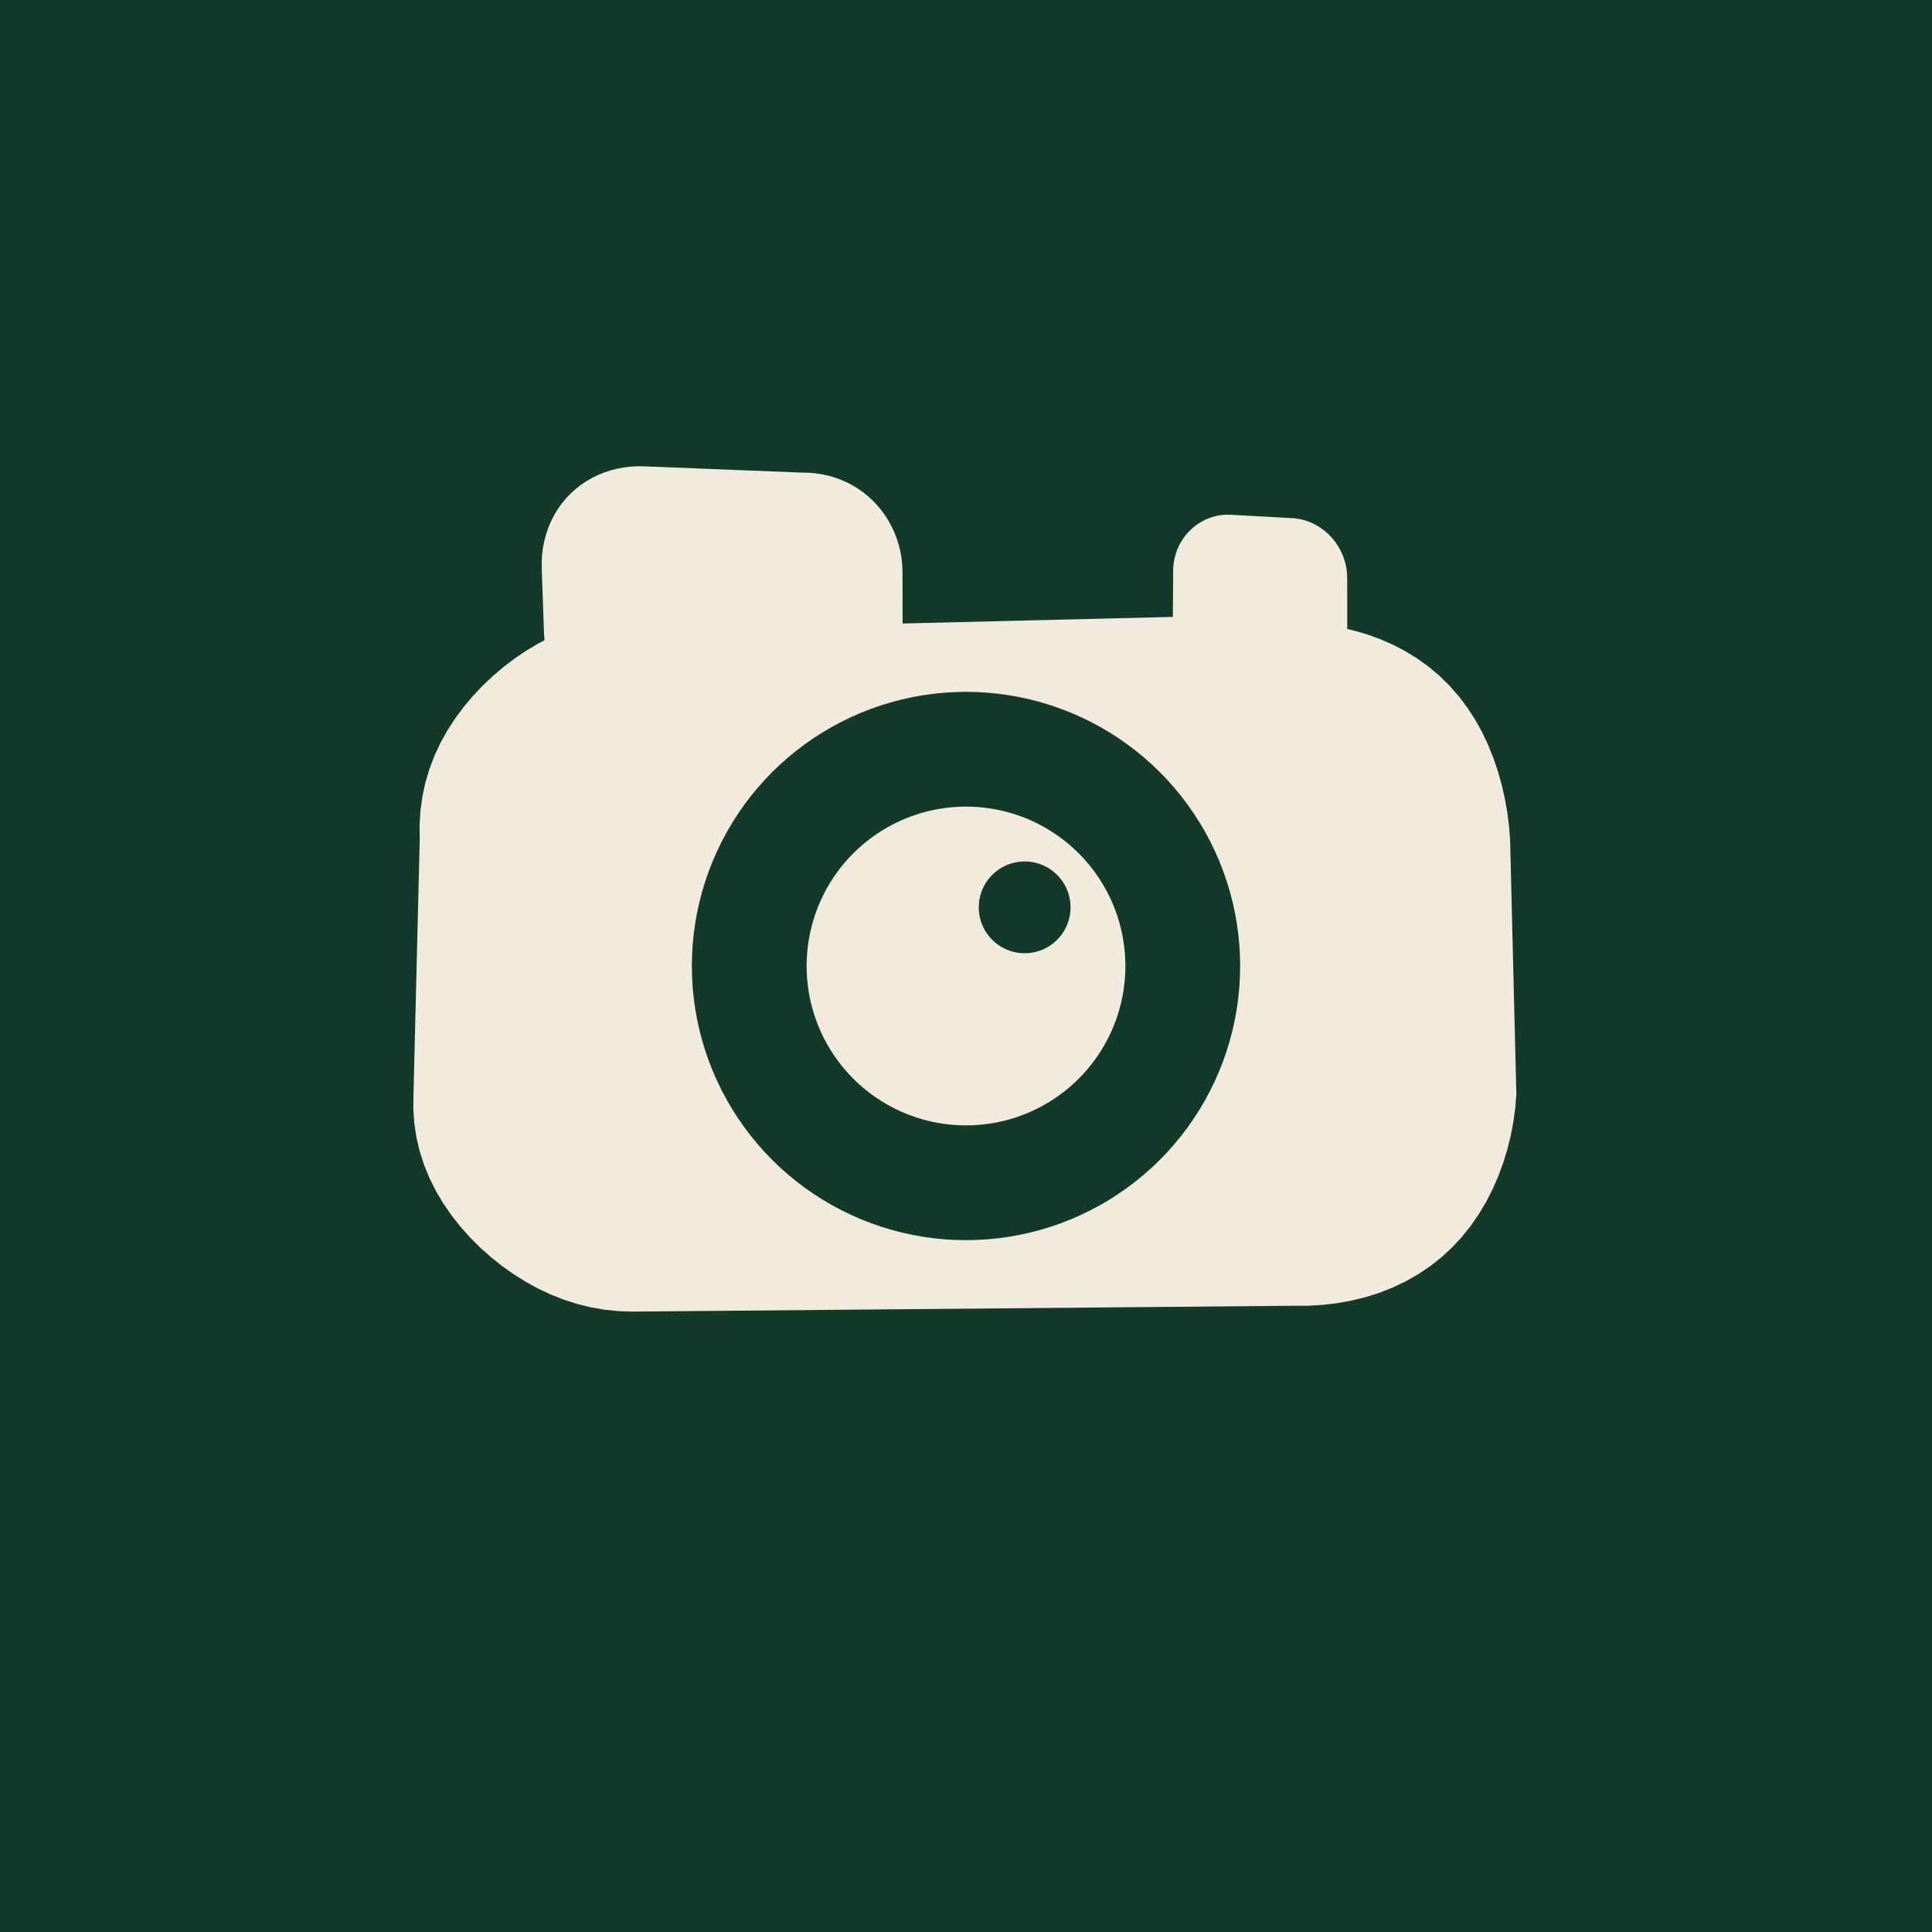
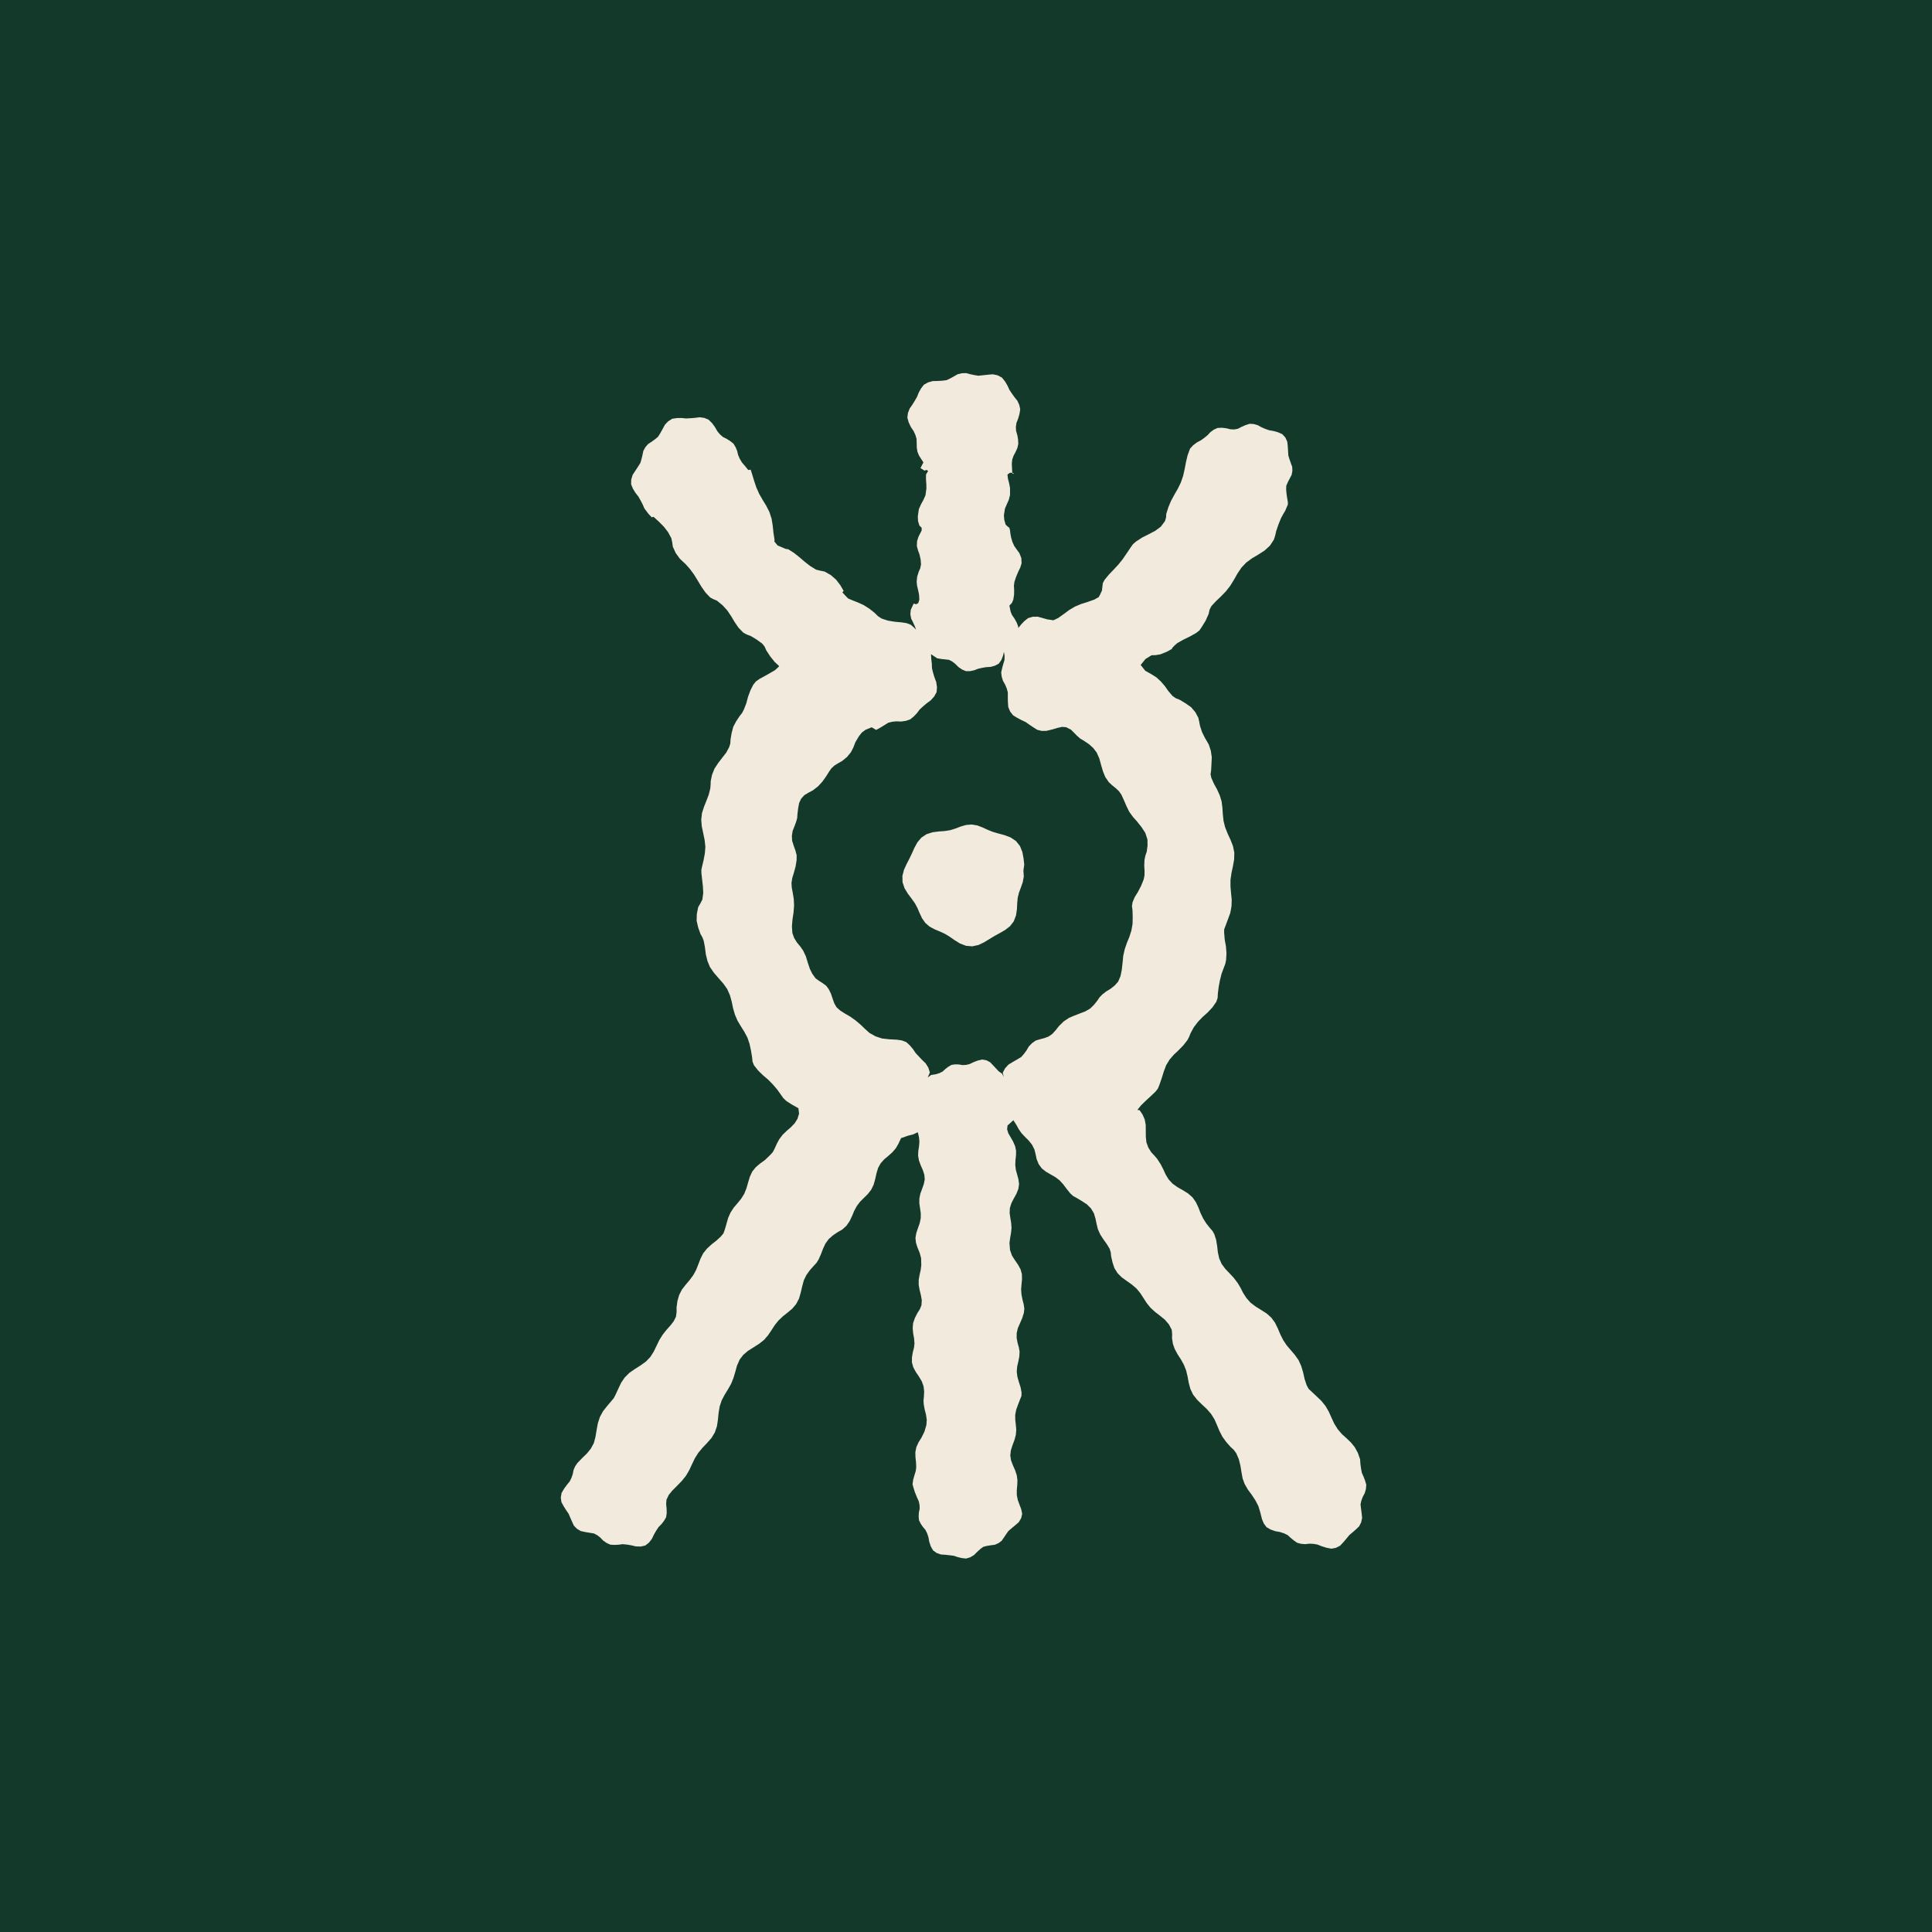
<svg xmlns="http://www.w3.org/2000/svg" viewBox="0 0 1080 1080" width="1080" height="1080" role="img" aria-label="Ruben Svanerud">
  <rect width="1080" height="1080" fill="#12392a" />
-   <path fill="#f2ebdd" d="M353.22 260.80 L357.09 260.63 L360.97 260.72 L448.06 264.18 L451.74 264.24 L455.40 264.53 L459.03 265.05 L462.62 265.80 L466.14 266.78 L469.58 267.99 L472.94 269.43 L476.19 271.09 L479.32 272.96 L482.32 275.05 L485.18 277.34 L487.88 279.82 L490.41 282.49 L492.76 285.32 L494.92 288.31 L496.88 291.44 L498.63 294.71 L500.16 298.09 L501.47 301.56 L502.55 305.13 L503.40 308.76 L504.01 312.44 L504.37 316.15 L504.50 319.89 L504.55 348.54 L655.65 344.85 L655.80 319.25 L655.87 317.13 L656.07 315.02 L656.41 312.93 L656.89 310.87 L657.49 308.86 L658.23 306.89 L659.10 304.97 L660.09 303.12 L661.20 301.35 L662.42 299.65 L663.75 298.03 L665.19 296.51 L666.73 295.10 L668.35 293.78 L670.06 292.59 L671.84 291.51 L673.69 290.56 L675.59 289.74 L677.55 289.05 L679.55 288.51 L681.57 288.10 L683.62 287.83 L685.69 287.72 L687.75 287.74 L722.40 289.65 L724.42 289.83 L726.44 290.14 L728.43 290.59 L730.40 291.18 L732.33 291.89 L734.22 292.74 L736.05 293.70 L737.82 294.79 L739.53 295.99 L741.16 297.31 L742.71 298.72 L744.18 300.23 L745.55 301.83 L746.82 303.52 L747.98 305.28 L749.04 307.12 L749.98 309.01 L750.81 310.96 L751.51 312.96 L752.09 314.99 L752.54 317.06 L752.86 319.14 L753.04 321.25 L753.10 323.35 L753.13 351.64 L756.01 352.27 L763.69 354.46 L771.21 357.15 L778.53 360.34 L785.59 364.01 L792.35 368.17 L798.75 372.81 L804.78 377.89 L810.38 383.40 L815.55 389.30 L820.27 395.57 L824.54 402.14 L828.36 409.00 L831.74 416.09 L834.69 423.37 L837.23 430.81 L839.38 438.37 L841.14 446.03 L842.53 453.74 L843.53 461.50 L844.15 469.27 L847.65 611.55 L847.04 619.41 L845.97 627.24 L844.48 635.01 L842.56 642.70 L840.22 650.28 L837.46 657.72 L834.27 664.99 L830.65 672.04 L826.59 678.85 L822.07 685.36 L817.11 691.55 L811.70 697.36 L805.85 702.77 L799.58 707.73 L792.92 712.22 L785.91 716.22 L778.59 719.71 L771.01 722.69 L763.21 725.14 L755.26 727.09 L747.21 728.52 L739.10 729.47 L730.98 729.94 L722.90 729.93 L353.96 733.19 L345.98 732.96 L338.07 732.16 L330.28 730.81 L322.63 728.92 L315.13 726.51 L307.81 723.62 L300.68 720.26 L293.76 716.46 L287.05 712.24 L280.56 707.64 L274.33 702.66 L268.36 697.33 L262.69 691.66 L257.35 685.66 L252.38 679.35 L247.82 672.74 L243.72 665.84 L240.13 658.68 L237.09 651.27 L234.63 643.66 L232.79 635.87 L231.59 627.94 L231.04 619.91 L231.14 611.83 L234.64 468.99 L234.55 461.00 L235.04 453.05 L236.13 445.17 L237.81 437.42 L240.07 429.82 L242.90 422.42 L246.25 415.24 L250.11 408.30 L254.42 401.64 L259.15 395.27 L264.24 389.19 L269.67 383.43 L275.40 378.00 L281.39 372.90 L287.62 368.15 L294.08 363.78 L300.75 359.79 L304.38 357.91 L304.11 354.15 L302.81 317.18 L302.83 313.32 L303.09 309.48 L303.61 305.67 L304.38 301.91 L305.40 298.22 L306.66 294.62 L308.16 291.13 L309.90 287.76 L311.86 284.53 L314.05 281.45 L316.45 278.54 L319.06 275.82 L321.86 273.29 L324.83 270.97 L327.97 268.87 L331.26 266.99 L334.68 265.35 L338.22 263.94 L341.86 262.78 L345.59 261.87 L349.38 261.21 Z M692.78 552.02 L693.13 546.02 L693.25 540.00 L693.13 533.98 L692.78 527.98 L692.19 521.99 L691.37 516.03 L690.31 510.10 L689.02 504.22 L687.50 498.40 L685.75 492.64 L683.78 486.96 L681.59 481.35 L679.17 475.84 L676.55 470.43 L673.71 465.12 L670.67 459.93 L667.42 454.86 L663.98 449.92 L660.35 445.12 L656.53 440.47 L652.54 435.97 L648.37 431.63 L644.03 427.46 L639.53 423.47 L634.88 419.65 L630.08 416.02 L625.14 412.58 L620.07 409.33 L614.88 406.29 L609.57 403.45 L604.16 400.83 L598.65 398.41 L593.04 396.22 L587.36 394.25 L581.60 392.50 L575.78 390.98 L569.90 389.69 L563.97 388.63 L558.01 387.81 L552.02 387.22 L546.02 386.87 L540.00 386.75 L533.98 386.87 L527.98 387.22 L521.99 387.81 L516.03 388.63 L510.10 389.69 L504.22 390.98 L498.40 392.50 L492.64 394.25 L486.96 396.22 L481.35 398.41 L475.84 400.83 L470.43 403.45 L465.12 406.29 L459.93 409.33 L454.86 412.58 L449.92 416.02 L445.12 419.65 L440.47 423.47 L435.97 427.46 L431.63 431.63 L427.46 435.97 L423.47 440.47 L419.65 445.12 L416.02 449.92 L412.58 454.86 L409.33 459.93 L406.29 465.12 L403.45 470.43 L400.83 475.84 L398.41 481.35 L396.22 486.96 L394.25 492.64 L392.50 498.40 L390.98 504.22 L389.69 510.10 L388.63 516.03 L387.81 521.99 L387.22 527.98 L386.87 533.98 L386.75 540.00 L386.87 546.02 L387.22 552.02 L387.81 558.01 L388.63 563.97 L389.69 569.90 L390.98 575.78 L392.50 581.60 L394.25 587.36 L396.22 593.04 L398.41 598.65 L400.83 604.16 L403.45 609.57 L406.29 614.88 L409.33 620.07 L412.58 625.14 L416.02 630.08 L419.65 634.88 L423.47 639.53 L427.46 644.03 L431.63 648.37 L435.97 652.54 L440.47 656.53 L445.12 660.35 L449.92 663.98 L454.86 667.42 L459.93 670.67 L465.12 673.71 L470.43 676.55 L475.84 679.17 L481.35 681.59 L486.96 683.78 L492.64 685.75 L498.40 687.50 L504.22 689.02 L510.10 690.31 L516.03 691.37 L521.99 692.19 L527.98 692.78 L533.98 693.13 L540.00 693.25 L546.02 693.13 L552.02 692.78 L558.01 692.19 L563.97 691.37 L569.90 690.31 L575.78 689.02 L581.60 687.50 L587.36 685.75 L593.04 683.78 L598.65 681.59 L604.16 679.17 L609.57 676.55 L614.88 673.71 L620.07 670.67 L625.14 667.42 L630.08 663.98 L634.88 660.35 L639.53 656.53 L644.03 652.54 L648.37 648.37 L652.54 644.03 L656.53 639.53 L660.35 634.88 L663.98 630.08 L667.42 625.14 L670.67 620.07 L673.71 614.88 L676.55 609.57 L679.17 604.16 L681.59 598.65 L683.78 593.04 L685.75 587.36 L687.50 581.60 L689.02 575.78 L690.31 569.90 L691.37 563.97 L692.19 558.01 Z M628.83 533.01 L629.03 536.50 L629.10 540.00 L629.03 543.50 L628.83 546.99 L628.48 550.47 L628.00 553.94 L627.39 557.38 L626.64 560.80 L625.75 564.19 L624.74 567.53 L623.59 570.84 L622.32 574.10 L620.92 577.30 L619.39 580.45 L617.74 583.54 L615.97 586.55 L614.08 589.50 L612.08 592.37 L609.97 595.16 L607.75 597.87 L605.43 600.48 L603.00 603.00 L600.48 605.43 L597.87 607.75 L595.16 609.97 L592.37 612.08 L589.50 614.08 L586.55 615.97 L583.54 617.74 L580.45 619.39 L577.30 620.92 L574.10 622.32 L570.84 623.59 L567.53 624.74 L564.19 625.75 L560.80 626.64 L557.38 627.39 L553.94 628.00 L550.47 628.48 L546.99 628.83 L543.50 629.03 L540.00 629.10 L536.50 629.03 L533.01 628.83 L529.53 628.48 L526.06 628.00 L522.62 627.39 L519.20 626.64 L515.81 625.75 L512.47 624.74 L509.16 623.59 L505.90 622.32 L502.70 620.92 L499.55 619.39 L496.46 617.74 L493.45 615.97 L490.50 614.08 L487.63 612.08 L484.84 609.97 L482.13 607.75 L479.52 605.43 L477.00 603.00 L474.57 600.48 L472.25 597.87 L470.03 595.16 L467.92 592.37 L465.92 589.50 L464.03 586.55 L462.26 583.54 L460.61 580.45 L459.08 577.30 L457.68 574.10 L456.41 570.84 L455.26 567.53 L454.25 564.19 L453.36 560.80 L452.61 557.38 L452.00 553.94 L451.52 550.47 L451.17 546.99 L450.97 543.50 L450.90 540.00 L450.97 536.50 L451.17 533.01 L451.52 529.53 L452.00 526.06 L452.61 522.62 L453.36 519.20 L454.25 515.81 L455.26 512.47 L456.41 509.16 L457.68 505.90 L459.08 502.70 L460.61 499.55 L462.26 496.46 L464.03 493.45 L465.92 490.50 L467.92 487.63 L470.03 484.84 L472.25 482.13 L474.57 479.52 L477.00 477.00 L479.52 474.57 L482.13 472.25 L484.84 470.03 L487.63 467.92 L490.50 465.92 L493.45 464.03 L496.46 462.26 L499.55 460.61 L502.70 459.08 L505.90 457.68 L509.16 456.41 L512.47 455.26 L515.81 454.25 L519.20 453.36 L522.62 452.61 L526.06 452.00 L529.53 451.52 L533.01 451.17 L536.50 450.97 L540.00 450.90 L543.50 450.97 L546.99 451.17 L550.47 451.52 L553.94 452.00 L557.38 452.61 L560.80 453.36 L564.19 454.25 L567.53 455.26 L570.84 456.41 L574.10 457.68 L577.30 459.08 L580.45 460.61 L583.54 462.26 L586.55 464.03 L589.50 465.92 L592.37 467.92 L595.16 470.03 L597.87 472.25 L600.48 474.57 L603.00 477.00 L605.43 479.52 L607.75 482.13 L609.97 484.84 L612.08 487.63 L614.08 490.50 L615.97 493.45 L617.74 496.46 L619.39 499.55 L620.92 502.70 L622.32 505.90 L623.59 509.16 L624.74 512.47 L625.75 515.81 L626.64 519.20 L627.39 522.62 L628.00 526.06 L628.48 529.53 Z M598.13 511.23 L598.37 509.22 L598.45 507.21 L598.37 505.20 L598.13 503.20 L597.74 501.22 L597.19 499.28 L596.50 497.39 L595.65 495.56 L594.67 493.80 L593.55 492.13 L592.30 490.55 L590.93 489.07 L589.45 487.70 L587.87 486.45 L586.20 485.33 L584.44 484.35 L582.61 483.50 L580.72 482.81 L578.78 482.26 L576.80 481.87 L574.80 481.63 L572.79 481.55 L570.78 481.63 L568.77 481.87 L566.80 482.26 L564.86 482.81 L562.97 483.50 L561.14 484.35 L559.38 485.33 L557.71 486.45 L556.12 487.70 L554.64 489.07 L553.28 490.55 L552.03 492.13 L550.91 493.80 L549.92 495.56 L549.08 497.39 L548.38 499.28 L547.84 501.22 L547.44 503.20 L547.21 505.20 L547.13 507.21 L547.21 509.22 L547.44 511.23 L547.84 513.20 L548.38 515.14 L549.08 517.03 L549.92 518.86 L550.91 520.62 L552.03 522.29 L553.28 523.88 L554.64 525.36 L556.12 526.72 L557.71 527.97 L559.38 529.09 L561.14 530.08 L562.97 530.92 L564.86 531.62 L566.80 532.16 L568.77 532.56 L570.78 532.79 L572.79 532.87 L574.80 532.79 L576.80 532.56 L578.78 532.16 L580.72 531.62 L582.61 530.92 L584.44 530.08 L586.20 529.09 L587.87 527.97 L589.45 526.72 L590.93 525.36 L592.30 523.88 L593.55 522.29 L594.67 520.62 L595.65 518.86 L596.50 517.03 L597.19 515.14 L597.74 513.20 Z" />
+   <path fill="#f2ebdd" d="M572.16 479.81 L572.56 483.25 L572.09 486.74 L572.31 489.95 L571.73 493.13 L570.67 496.15 L569.60 499.02 L568.90 501.89 L568.62 504.98 L568.46 508.34 L567.94 511.80 L566.69 515.03 L564.61 517.74 L561.92 519.84 L558.98 521.54 L556.04 523.15 L553.16 524.90 L550.19 526.72 L546.99 528.25 L543.53 529.01 L540.00 528.71 L536.62 527.41 L533.56 525.51 L530.77 523.56 L528.07 521.94 L525.28 520.67 L522.40 519.47 L519.62 517.96 L517.23 515.89 L515.42 513.30 L514.08 510.45 L512.88 507.62 L511.45 504.95 L509.60 502.35 L507.51 499.59 L505.64 496.51 L504.52 493.13 L504.45 489.63 L505.33 486.23 L506.78 483.05 L508.35 480.02 L509.80 476.98 L511.19 473.88 L512.85 470.85 L515.08 468.21 L517.98 466.30 L521.36 465.23 L524.85 464.79 L528.16 464.55 L531.19 464.07 L534.04 463.18 L536.94 462.07 L540.00 461.17 L543.17 460.90 L546.31 461.42 L549.28 462.55 L552.12 463.87 L555.02 465.03 L558.17 465.94 L561.57 466.85 L564.97 468.15 L567.97 470.17 L570.18 472.96 L571.51 476.29 Z M434.90 373.11 L435.57 372.35 L433.06 370.04 L430.57 366.94 L428.36 363.56 L427.42 361.42 L426.09 359.79 L423.03 357.56 L419.71 355.55 L417.52 354.73 L415.52 353.66 L412.82 350.88 L410.64 347.68 L408.66 344.35 L406.48 341.14 L403.82 338.26 L400.72 335.74 L398.67 334.89 L396.99 333.98 L394.40 331.26 L392.16 328.08 L390.09 324.62 L387.98 321.20 L385.69 318.09 L383.18 315.26 L381.56 313.78 L379.97 312.25 L377.71 309.12 L376.11 305.59 L375.78 303.20 L375.29 300.88 L373.49 297.53 L371.17 294.50 L368.35 291.65 L365.33 288.89 L364.33 289.20 L362.47 287.21 L360.21 284.20 L359.21 281.88 L358.06 279.69 L356.84 277.54 L355.20 275.47 L353.82 273.19 L352.80 270.72 L352.86 268.07 L353.65 265.46 L355.23 263.04 L356.70 260.82 L357.99 258.74 L358.62 256.57 L359.15 254.35 L359.64 252.04 L360.76 250.00 L362.27 248.23 L364.28 246.92 L366.12 245.60 L367.82 244.19 L369.08 242.19 L370.34 239.93 L371.70 237.42 L373.57 235.46 L375.80 234.09 L378.37 233.70 L380.96 233.66 L383.51 233.92 L385.99 233.78 L388.50 233.58 L391.09 233.25 L393.64 233.59 L396.04 234.55 L398.00 236.47 L399.64 238.68 L400.97 241.03 L402.45 242.81 L404.10 244.26 L406.17 245.29 L408.16 246.53 L410.02 248.01 L411.22 250.00 L412.10 252.16 L412.64 254.43 L413.56 256.51 L414.77 258.55 L416.55 260.61 L418.26 262.72 L419.32 262.66 L419.58 262.41 L420.44 265.09 L421.56 268.79 L422.81 272.52 L424.40 276.07 L426.33 279.45 L428.36 282.78 L430.12 286.26 L431.32 289.96 L431.96 293.89 L432.38 297.96 L432.97 301.69 L432.88 302.73 L434.72 304.94 L436.41 305.64 L439.14 306.82 L440.65 307.04 L443.90 309.12 L446.91 311.52 L449.84 314.03 L452.88 316.39 L456.20 318.44 L458.53 319.01 L460.98 319.50 L464.49 321.51 L467.44 324.10 L469.80 327.21 L471.60 330.34 L470.88 331.15 L473.56 334.01 L474.21 334.59 L476.60 335.62 L479.71 336.84 L482.79 338.24 L485.95 340.24 L488.94 342.61 L490.80 344.45 L492.85 345.79 L496.40 346.94 L500.19 347.56 L504.06 347.92 L506.71 348.32 L509.17 349.26 L511.11 350.97 L512.08 352.02 L511.50 350.34 L510.51 348.14 L509.36 345.82 L508.89 343.37 L509.13 340.87 L510.77 337.36 L511.99 337.81 L513.30 337.16 L513.92 335.20 L513.75 332.36 L513.17 329.61 L512.65 327.46 L512.43 325.25 L512.69 322.43 L513.52 319.72 L514.43 317.63 L514.86 315.47 L514.65 312.80 L514.03 310.01 L513.16 307.61 L512.52 305.21 L512.65 302.47 L513.48 299.95 L514.60 297.74 L515.21 296.54 L515.21 295.04 L514.70 294.51 L513.94 293.78 L513.18 291.24 L513.07 288.58 L513.65 284.60 L514.86 281.89 L516.25 279.33 L517.35 276.86 L517.87 273.05 L517.82 270.57 L517.63 268.00 L517.64 265.44 L517.78 264.98 L518.28 264.16 L518.70 263.54 L518.70 263.12 L517.93 262.70 L516.81 263.08 L514.56 261.65 L516.19 258.48 L514.96 256.59 L513.74 254.67 L512.84 252.48 L512.48 250.12 L512.44 247.73 L512.36 245.32 L511.72 243.16 L510.72 240.98 L509.18 238.68 L507.98 236.16 L507.22 233.49 L507.54 230.89 L508.47 228.44 L510.00 226.25 L511.34 224.08 L512.61 221.90 L513.57 219.48 L514.84 217.19 L516.42 215.10 L518.74 213.78 L521.37 213.04 L524.24 212.96 L526.82 212.81 L529.16 212.51 L531.18 211.54 L533.22 210.42 L535.33 209.20 L537.64 208.65 L540.00 208.57 L542.32 209.17 L544.60 209.66 L546.88 210.03 L549.39 209.78 L552.09 209.48 L555.01 209.23 L557.70 209.80 L560.07 211.06 L561.78 213.18 L563.17 215.51 L564.28 217.94 L565.68 220.03 L567.12 222.06 L568.73 224.04 L569.78 226.34 L570.31 228.83 L569.87 231.51 L569.12 234.07 L568.19 236.46 L567.88 238.68 L567.99 240.88 L568.68 243.22 L569.12 245.67 L569.23 248.19 L568.69 250.51 L567.69 252.68 L566.57 254.80 L565.83 256.91 L565.61 259.25 L565.73 261.78 L565.85 264.33 L566.63 264.42 L566.41 265.01 L565.82 264.39 L564.70 264.22 L563.69 264.89 L563.16 265.32 L563.50 267.83 L564.15 270.30 L564.61 272.81 L564.61 276.71 L563.95 279.32 L562.85 281.82 L561.78 284.27 L561.18 288.07 L561.40 290.62 L562.17 293.32 L563.32 294.35 L564.23 295.04 L564.63 296.55 L564.76 297.91 L565.19 300.36 L565.92 302.88 L567.03 305.32 L568.40 307.23 L569.83 309.18 L570.93 311.96 L571.07 314.90 L570.34 317.25 L569.20 319.60 L568.01 322.45 L567.08 325.22 L566.78 327.41 L566.91 329.62 L566.88 332.44 L566.43 335.25 L565.66 337.06 L564.85 337.90 L564.25 338.55 L564.95 341.92 L565.72 343.79 L567.12 345.82 L568.35 348.05 L569.25 350.45 L569.22 351.13 L570.75 349.15 L572.61 347.21 L574.72 345.52 L577.31 344.78 L580.08 344.74 L582.91 345.51 L585.50 346.24 L588.87 346.74 L591.53 345.47 L594.62 343.28 L597.66 341.02 L600.90 339.09 L604.38 337.63 L608.04 336.48 L611.69 335.19 L614.14 333.83 L614.89 332.52 L616.02 330.06 L616.25 327.91 L616.47 326.05 L617.42 324.19 L619.80 321.29 L622.49 318.48 L625.17 315.61 L627.61 312.56 L629.82 309.32 L632.03 306.04 L633.32 304.21 L635.06 302.72 L638.45 300.50 L642.14 298.64 L645.78 296.73 L648.91 294.42 L651.26 291.25 L651.84 289.19 L651.95 287.26 L653.14 283.50 L654.65 279.93 L656.49 276.52 L658.42 273.18 L660.10 269.75 L661.36 266.07 L662.25 262.15 L663.00 258.18 L663.89 254.46 L665.24 250.81 L666.97 248.90 L669.06 247.33 L671.35 246.11 L673.27 244.73 L675.05 243.26 L676.64 241.56 L678.52 240.19 L680.64 239.22 L683.10 239.12 L685.54 239.41 L687.89 239.99 L689.98 240.06 L691.98 239.69 L694.01 238.63 L696.20 237.66 L698.53 236.91 L700.83 237.04 L703.04 237.65 L705.06 238.78 L707.14 239.69 L709.32 240.48 L711.84 240.92 L714.37 241.62 L716.79 242.68 L718.51 244.54 L719.59 246.88 L719.88 249.61 L720.05 252.19 L720.19 254.62 L720.84 256.75 L721.57 258.85 L722.35 260.97 L722.45 263.23 L722.03 265.46 L720.92 267.58 L719.89 269.56 L719.05 271.48 L718.97 273.57 L719.16 275.88 L719.54 278.50 L719.90 280.53 L719.93 282.00 L718.45 285.52 L717.24 287.53 L716.12 289.59 L714.66 293.20 L713.38 296.95 L712.83 299.42 L712.08 301.71 L709.91 305.01 L706.91 307.76 L703.42 310.00 L699.88 312.10 L696.65 314.48 L693.94 317.35 L691.74 320.64 L689.79 324.08 L687.73 327.43 L685.33 330.51 L682.61 333.32 L679.83 335.97 L677.21 338.77 L676.17 340.80 L675.63 343.23 L673.93 347.02 L671.76 350.53 L670.48 352.41 L668.68 353.82 L665.21 355.77 L661.65 357.51 L658.24 359.41 L656.68 360.72 L655.25 362.24 L655.07 362.78 L652.26 364.33 L648.64 365.79 L645.86 366.24 L643.75 366.28 L640.34 368.38 L637.64 371.71 L640.23 374.98 L643.35 376.72 L646.35 378.57 L648.90 380.91 L651.16 383.53 L653.15 386.37 L655.41 389.00 L657.24 390.30 L659.54 391.23 L662.76 393.17 L665.86 395.35 L668.22 398.14 L669.88 401.25 L670.38 403.53 L670.84 405.90 L671.98 409.30 L673.55 412.47 L674.68 414.38 L675.75 416.29 L676.85 419.64 L677.39 423.21 L677.22 426.98 L677.02 430.69 L676.70 432.80 L677.14 434.81 L678.58 438.09 L680.35 441.27 L681.84 444.59 L682.89 448.03 L683.34 451.62 L683.58 455.23 L683.96 458.86 L684.85 462.42 L686.24 465.95 L687.88 469.47 L689.26 473.03 L689.99 476.68 L689.89 480.40 L689.23 484.16 L688.40 488.05 L687.85 491.82 L687.85 495.54 L688.16 499.24 L688.54 502.94 L688.41 506.64 L687.74 510.31 L686.43 513.89 L685.09 517.48 L684.32 519.54 L684.31 521.51 L684.63 525.24 L685.32 529.06 L685.60 532.89 L685.39 536.65 L684.95 538.78 L684.17 540.84 L682.86 544.34 L681.95 547.97 L681.25 551.70 L680.78 555.52 L680.66 557.84 L679.94 559.98 L677.78 563.11 L675.10 565.97 L672.14 568.62 L669.52 571.37 L667.30 574.32 L665.54 577.56 L664.75 579.55 L663.78 581.42 L661.51 584.33 L658.91 587.01 L656.19 589.57 L653.79 592.33 L651.90 595.44 L650.57 598.97 L649.42 602.68 L648.15 606.36 L647.25 608.56 L645.86 610.32 L643.15 612.88 L640.38 615.43 L637.77 617.99 L635.78 620.49 L637.05 620.59 L638.73 623.10 L639.91 625.81 L640.47 628.82 L640.50 632.07 L640.51 635.40 L640.86 638.61 L641.93 641.52 L643.57 644.14 L645.26 645.93 L646.84 647.76 L648.86 650.89 L650.31 653.72 L651.65 656.63 L653.31 659.35 L655.48 661.69 L658.22 663.63 L661.25 665.35 L664.19 667.19 L666.67 669.38 L668.53 672.05 L669.93 675.04 L671.14 678.18 L672.58 681.15 L674.34 683.93 L676.40 686.52 L677.78 688.09 L678.80 689.89 L679.83 693.11 L680.40 696.58 L680.81 700.14 L681.56 703.51 L682.92 706.56 L684.92 709.27 L687.31 711.78 L689.67 714.31 L691.85 717.19 L693.45 719.85 L694.86 722.64 L696.71 725.54 L698.99 728.14 L701.85 730.32 L704.96 732.26 L708.04 734.22 L710.65 736.54 L712.70 739.34 L714.29 742.55 L715.70 745.91 L717.31 749.12 L719.26 752.06 L721.56 754.74 L723.86 757.44 L725.91 760.33 L727.39 763.62 L728.45 767.17 L729.27 770.83 L730.42 774.32 L731.53 776.37 L733.26 777.99 L735.97 780.54 L738.68 783.13 L740.98 785.99 L742.79 789.11 L744.28 792.43 L745.80 795.73 L747.73 798.84 L750.13 801.68 L752.72 804.00 L755.18 806.35 L757.30 808.96 L759.04 812.13 L760.30 815.77 L760.49 818.50 L760.85 821.04 L761.31 823.39 L762.26 825.50 L763.09 827.68 L763.75 829.94 L763.57 832.31 L762.92 834.62 L761.78 836.80 L760.99 838.87 L760.54 840.95 L760.82 843.28 L761.16 845.80 L761.43 848.51 L760.90 850.99 L759.78 853.22 L757.98 854.95 L756.13 856.57 L754.26 858.13 L752.68 860.08 L750.99 862.06 L749.16 864.03 L746.86 865.23 L744.29 865.73 L741.53 865.20 L738.90 864.38 L736.45 863.41 L734.18 863.03 L731.96 862.93 L729.66 863.19 L727.37 863.01 L725.15 862.44 L723.22 861.10 L721.44 859.63 L719.79 858.11 L717.82 857.15 L715.57 856.42 L712.88 855.93 L710.30 855.03 L707.97 853.67 L706.46 851.61 L705.46 849.22 L704.52 845.46 L703.44 841.93 L701.76 838.69 L699.74 835.62 L697.56 832.67 L695.75 829.53 L694.63 826.46 L694.01 823.05 L693.41 819.35 L692.50 815.67 L691.05 812.33 L689.67 810.46 L687.90 808.83 L685.47 806.09 L683.35 803.18 L681.72 800.00 L680.33 796.70 L678.92 793.46 L677.04 790.45 L674.67 787.70 L671.90 785.12 L669.21 782.48 L666.96 779.63 L665.44 776.46 L664.52 773.04 L663.87 769.52 L663.06 766.08 L661.77 762.87 L660.10 759.85 L658.22 756.97 L656.62 753.96 L655.66 751.19 L655.18 748.12 L655.23 745.70 L655.02 743.37 L653.41 740.32 L651.17 737.71 L648.43 735.49 L645.66 733.34 L643.14 731.04 L641.03 728.44 L639.23 725.64 L637.42 722.86 L635.32 720.32 L632.75 718.11 L629.91 716.09 L627.06 714.04 L624.69 711.67 L622.96 708.87 L621.90 705.66 L621.14 702.31 L620.91 700.04 L620.27 698.03 L618.61 695.30 L616.73 692.70 L615.02 690.03 L613.72 687.11 L613.02 684.26 L612.38 681.20 L611.50 678.24 L609.88 675.53 L607.60 673.25 L604.81 671.43 L601.96 669.71 L599.86 668.56 L598.24 667.06 L596.06 664.32 L594.28 661.96 L592.29 659.79 L589.93 658.01 L587.27 656.48 L584.64 654.96 L582.33 653.12 L580.63 650.75 L579.48 647.94 L578.91 645.21 L578.25 642.59 L576.93 639.94 L575.14 637.68 L573.12 635.65 L571.13 633.58 L569.56 631.34 L568.11 628.75 L566.48 626.21 L563.22 629.15 L562.98 631.30 L563.66 633.51 L564.90 635.64 L566.37 638.21 L567.47 640.75 L568.00 643.32 L567.94 645.95 L567.65 648.61 L567.55 651.27 L567.86 653.92 L568.58 656.56 L569.31 659.24 L569.66 661.94 L569.25 664.67 L568.16 667.37 L566.67 670.06 L565.32 672.72 L564.51 675.41 L564.40 678.13 L564.79 680.89 L565.25 683.66 L565.44 686.43 L565.17 689.19 L564.68 691.98 L564.30 694.81 L564.61 698.75 L565.70 701.87 L567.36 704.47 L569.11 707.02 L570.52 709.60 L571.25 712.30 L571.31 715.11 L571.03 717.98 L570.81 720.84 L571.01 723.65 L571.56 726.43 L572.26 729.19 L572.61 731.52 L572.35 733.90 L571.44 736.80 L570.20 739.68 L568.97 742.48 L568.34 745.24 L568.32 748.01 L568.88 750.87 L569.56 753.22 L569.96 755.57 L569.79 758.37 L569.24 761.13 L568.61 763.88 L568.37 766.67 L568.71 769.55 L569.54 772.49 L570.49 775.44 L571.04 778.31 L571.01 780.30 L570.25 782.20 L569.08 785.21 L568.08 787.99 L567.51 790.82 L567.54 793.65 L567.85 796.47 L568.10 799.29 L567.85 802.13 L567.08 805.00 L566.00 807.88 L565.08 810.75 L564.75 813.58 L565.18 816.35 L566.23 819.11 L567.44 821.86 L568.38 824.64 L568.75 827.43 L568.65 830.22 L568.39 833.00 L568.40 835.78 L568.97 838.55 L570.00 841.36 L570.90 843.75 L571.41 846.29 L570.82 848.72 L569.50 850.91 L567.45 852.69 L565.50 854.31 L563.71 855.85 L562.44 857.63 L561.22 859.44 L559.96 861.28 L558.19 862.62 L556.13 863.52 L553.79 863.83 L551.64 864.17 L549.68 864.68 L547.99 865.92 L546.28 867.49 L544.43 869.32 L542.30 870.57 L540.00 871.24 L537.67 870.97 L535.39 870.43 L533.19 869.69 L530.88 869.39 L528.48 869.14 L525.92 868.96 L523.58 868.11 L521.58 866.67 L520.30 864.38 L519.46 861.86 L518.99 859.27 L518.26 857.11 L517.32 855.22 L515.93 853.59 L514.71 851.80 L513.73 849.86 L513.53 847.68 L513.66 845.49 L514.10 843.36 L514.04 841.32 L513.60 839.24 L512.55 836.92 L511.39 834.04 L510.51 831.20 L510.12 829.72 L510.48 827.11 L511.23 824.52 L511.89 822.38 L512.17 820.21 L512.06 817.40 L511.75 814.57 L511.69 811.75 L512.23 809.00 L513.45 806.30 L515.11 803.65 L516.76 800.31 L517.85 796.62 L518.06 793.74 L517.65 790.84 L516.91 787.97 L516.39 785.11 L516.24 782.91 L516.47 780.68 L516.61 777.79 L516.28 774.97 L515.32 772.25 L513.76 769.62 L512.00 767.01 L510.55 764.36 L509.77 761.59 L509.79 758.72 L510.29 755.81 L510.92 753.41 L511.20 751.05 L510.98 748.21 L510.46 745.36 L510.20 742.50 L510.43 739.64 L511.41 736.81 L512.80 734.05 L514.21 731.85 L515.11 729.58 L515.28 726.79 L514.78 723.98 L514.08 721.14 L513.56 718.28 L513.56 715.49 L514.03 712.75 L514.65 710.04 L515.01 707.29 L514.90 703.28 L514.06 700.23 L512.90 697.44 L512.03 694.70 L511.74 692.00 L512.22 689.28 L513.14 686.52 L514.13 683.72 L514.70 680.95 L514.72 678.20 L514.33 675.49 L513.92 672.78 L513.92 670.06 L514.46 667.33 L515.45 664.61 L516.40 661.94 L516.94 659.30 L516.70 656.67 L515.84 654.03 L514.66 651.35 L513.69 648.68 L513.23 646.02 L513.34 643.40 L513.74 640.81 L513.95 638.22 L513.71 635.64 L513.05 632.92 L512.98 632.98 L510.31 634.18 L507.44 634.90 L504.93 635.82 L503.72 636.19 L503.42 636.82 L502.18 639.46 L500.73 641.95 L498.80 644.17 L496.57 646.16 L494.25 648.10 L492.31 650.28 L490.87 652.87 L489.96 655.89 L489.24 659.11 L488.37 662.24 L487.02 665.04 L485.16 667.42 L482.98 669.59 L480.80 671.75 L478.95 674.20 L477.48 676.92 L476.27 679.85 L474.93 682.65 L473.17 685.20 L470.79 687.37 L468.42 688.68 L465.69 690.52 L463.31 692.58 L461.42 695.17 L460.07 698.07 L458.91 701.12 L457.60 704.08 L456.41 705.97 L454.87 707.64 L452.68 710.09 L450.80 712.72 L449.36 715.66 L448.45 718.99 L447.64 722.48 L446.66 725.90 L445.09 728.93 L442.94 731.50 L440.31 733.71 L437.63 735.85 L435.16 738.18 L433.06 740.81 L431.21 743.68 L429.30 746.48 L427.08 749.03 L424.34 751.19 L421.27 753.16 L418.12 755.14 L415.49 757.38 L413.46 760.05 L411.98 763.42 L411.02 766.93 L409.99 770.35 L408.67 773.61 L406.94 776.66 L405.08 779.68 L403.44 782.79 L402.31 786.18 L401.70 789.81 L401.33 793.59 L400.77 797.30 L399.60 800.73 L397.73 803.82 L395.28 806.62 L392.71 809.32 L390.34 812.15 L388.42 815.22 L386.84 818.50 L385.31 821.80 L383.48 824.95 L381.15 827.84 L378.48 830.59 L375.73 833.36 L373.82 835.69 L372.57 838.35 L372.38 840.77 L372.62 843.23 L372.70 845.76 L372.36 848.15 L371.18 850.17 L369.75 852.01 L368.12 853.67 L366.83 855.63 L365.59 857.77 L364.41 860.22 L362.79 862.32 L360.75 863.94 L358.20 864.52 L355.51 864.46 L352.83 863.82 L350.38 863.42 L348.06 863.20 L345.82 863.49 L343.53 863.61 L341.24 863.49 L339.11 862.54 L337.18 861.19 L335.52 859.47 L333.82 858.16 L331.98 857.20 L329.68 856.84 L327.19 856.43 L324.59 855.85 L322.47 854.56 L320.78 852.81 L319.76 850.59 L318.79 848.39 L317.86 846.20 L316.46 844.16 L315.10 842.00 L313.84 839.69 L313.49 837.17 L313.91 834.62 L315.31 832.22 L316.90 830.04 L318.51 828.07 L319.47 826.06 L320.18 824.00 L320.61 821.78 L321.49 819.72 L322.77 817.83 L325.32 815.19 L328.04 812.56 L330.28 809.80 L331.96 806.69 L332.85 803.33 L333.50 799.46 L334.20 795.64 L335.35 792.09 L337.10 788.89 L339.37 786.00 L341.74 783.21 L343.13 781.54 L344.12 779.60 L345.64 776.31 L347.20 773.01 L349.22 770.03 L351.80 767.45 L354.90 765.29 L358.13 763.25 L361.11 761.08 L363.57 758.51 L365.45 755.54 L367.02 752.31 L368.57 749.09 L370.43 746.11 L372.60 743.37 L374.95 740.74 L376.64 738.53 L377.87 736.03 L378.22 733.52 L378.20 730.86 L378.69 727.26 L379.64 723.94 L381.16 720.95 L383.25 718.23 L385.49 715.59 L387.53 712.84 L389.14 709.89 L390.37 706.76 L391.57 703.63 L393.07 700.65 L395.18 698.01 L397.74 695.64 L400.53 693.47 L403.02 691.15 L404.42 689.43 L405.18 687.30 L406.13 684.04 L407.06 680.76 L408.41 677.76 L410.19 675.04 L412.29 672.58 L414.33 670.08 L416.03 667.35 L417.27 664.28 L418.20 661.01 L419.17 657.80 L420.51 654.91 L422.48 652.48 L424.93 650.40 L427.62 648.46 L430.49 645.70 L431.93 644.13 L432.93 642.30 L434.18 639.51 L435.61 636.83 L437.45 634.40 L439.72 632.20 L442.12 630.12 L444.25 627.90 L445.80 625.40 L446.69 622.52 L446.31 619.51 L442.69 617.47 L439.59 615.49 L437.87 613.84 L436.51 611.92 L434.39 608.95 L432.01 606.19 L429.42 603.54 L426.50 601.06 L423.76 598.38 L421.46 595.46 L420.66 593.45 L420.44 591.08 L419.80 587.24 L419.00 583.53 L417.82 580.03 L416.10 576.81 L414.14 573.69 L412.26 570.53 L410.81 567.13 L409.78 563.55 L409.01 559.85 L408.02 556.29 L406.54 552.94 L404.37 549.86 L401.64 546.74 L399.06 543.75 L396.85 540.56 L395.44 537.07 L394.55 533.40 L394.08 529.64 L393.40 525.99 L392.68 524.04 L391.59 522.13 L390.31 518.54 L389.43 514.81 L389.52 510.96 L390.28 507.13 L391.55 504.95 L392.62 502.86 L393.12 499.15 L392.93 495.52 L392.52 491.87 L392.10 488.16 L392.07 486.18 L392.51 484.20 L393.36 480.58 L394.03 476.99 L394.31 473.37 L393.90 469.63 L393.12 465.82 L392.30 461.97 L392.00 458.20 L392.41 454.54 L393.52 451.05 L394.90 447.61 L396.20 444.21 L397.06 440.73 L397.23 438.67 L397.30 436.61 L398.04 433.10 L399.39 429.70 L401.45 426.57 L403.75 423.57 L406.00 420.68 L407.63 417.61 L408.24 415.59 L408.39 413.27 L409.00 409.71 L409.90 406.29 L411.51 403.24 L413.43 400.34 L414.85 398.53 L415.90 396.48 L417.19 393.16 L418.15 389.53 L419.45 386.00 L421.07 382.79 L422.55 380.95 L424.66 379.46 L427.93 377.68 L431.07 375.89 L433.15 374.68 Z M492.20 406.71 L489.78 408.04 L487.27 406.55 L483.78 407.99 L481.75 409.51 L480.16 411.55 L478.18 414.85 L477.03 417.85 L475.65 420.51 L473.48 423.17 L470.78 425.37 L468.59 426.63 L466.43 427.98 L464.81 429.45 L463.55 431.22 L461.68 434.19 L459.65 437.01 L457.28 439.58 L454.40 441.82 L451.98 443.08 L449.65 444.49 L447.86 446.46 L446.73 448.85 L446.17 451.84 L445.81 454.87 L445.63 457.32 L444.99 459.55 L444.08 462.00 L443.10 464.46 L442.66 467.18 L442.80 469.98 L443.65 472.68 L444.60 475.31 L445.33 478.05 L445.32 480.74 L444.74 484.37 L443.73 488.05 L442.87 490.85 L442.44 493.65 L442.62 496.26 L443.11 498.83 L443.72 502.50 L443.89 506.23 L443.60 510.03 L443.02 513.91 L442.69 517.77 L442.94 521.55 L443.91 524.29 L445.50 526.86 L447.38 529.13 L448.98 531.41 L450.50 534.66 L451.53 538.05 L452.72 541.62 L454.11 544.39 L455.92 546.92 L457.90 548.33 L459.92 549.62 L461.89 551.09 L463.28 552.98 L464.52 555.49 L465.48 558.37 L466.36 560.86 L467.62 563.05 L469.70 564.91 L472.06 566.43 L475.27 568.29 L478.27 570.43 L481.10 572.82 L483.52 575.15 L486.03 577.41 L489.39 579.31 L493.09 580.53 L497.17 580.97 L501.27 581.19 L504.04 581.57 L506.61 582.54 L508.59 584.36 L510.33 586.41 L511.82 588.62 L513.62 590.56 L515.47 592.51 L517.50 594.48 L518.95 596.84 L519.79 599.51 L518.62 602.30 L520.55 600.90 L523.07 600.53 L525.13 599.89 L526.91 599.00 L528.42 597.62 L530.06 596.35 L531.86 595.29 L533.91 594.99 L535.99 595.03 L538.04 595.39 L540.00 595.29 L542.01 594.82 L544.21 593.76 L546.60 592.85 L549.12 592.28 L551.45 592.71 L553.52 593.81 L555.19 595.57 L556.77 597.27 L558.32 598.91 L560.17 600.21 L561.08 602.01 L560.54 599.60 L561.86 597.17 L563.74 595.11 L566.28 593.58 L568.66 592.21 L570.84 590.90 L572.40 589.14 L573.82 587.18 L575.14 584.95 L576.91 583.13 L578.98 581.67 L581.40 580.94 L583.90 580.28 L586.16 579.42 L588.24 577.98 L590.19 575.84 L591.98 573.55 L594.64 570.96 L597.58 569.00 L600.07 567.93 L603.36 566.64 L606.73 565.36 L609.50 563.72 L611.57 561.67 L613.40 559.38 L614.64 557.51 L616.23 555.90 L618.29 554.28 L620.73 552.80 L623.10 550.93 L625.05 548.75 L626.38 545.62 L627.07 542.23 L627.53 538.13 L627.90 534.29 L628.72 530.66 L629.92 527.14 L631.33 523.69 L632.46 520.15 L633.11 516.47 L633.18 512.64 L633.07 508.79 L632.76 506.49 L633.10 504.39 L634.33 501.47 L636.08 498.65 L637.87 495.23 L639.29 491.70 L639.78 489.39 L639.82 487.02 L639.64 483.86 L639.78 480.71 L640.23 478.44 L641.04 476.06 L641.48 472.66 L641.43 469.26 L640.22 465.57 L638.10 462.34 L635.69 459.30 L633.38 456.73 L631.28 453.84 L629.73 450.69 L628.33 447.44 L626.85 444.21 L625.52 442.31 L623.78 440.65 L621.70 438.98 L619.82 437.22 L617.86 434.37 L616.53 431.09 L615.50 427.55 L614.51 423.92 L613.02 420.61 L611.11 418.13 L608.78 416.03 L605.93 414.10 L603.82 412.85 L601.99 411.23 L600.40 409.61 L598.73 407.92 L595.98 406.51 L593.72 406.33 L591.39 406.84 L588.18 407.78 L585.00 408.54 L582.38 408.60 L579.82 407.96 L577.56 406.52 L575.38 405.06 L573.28 403.59 L570.93 402.49 L568.60 401.26 L566.31 399.85 L564.68 397.76 L563.63 395.27 L563.42 392.37 L563.38 389.62 L563.39 387.06 L562.78 384.86 L561.90 382.75 L560.69 380.63 L559.97 378.33 L559.67 375.95 L560.18 373.58 L560.81 371.29 L561.49 369.05 L561.58 366.62 L561.18 364.38 L560.71 366.55 L559.77 368.96 L558.30 371.00 L556.14 372.15 L553.75 372.79 L551.24 372.95 L548.94 373.34 L546.73 373.85 L544.57 374.69 L542.31 375.16 L540.00 375.19 L537.76 374.25 L535.72 372.83 L533.94 371.05 L532.23 369.74 L530.46 368.84 L528.38 368.61 L526.18 368.37 L523.90 368.00 L520.42 365.68 L520.60 368.56 L520.89 371.02 L520.97 373.49 L521.56 375.95 L522.33 378.51 L523.36 381.27 L523.78 384.11 L523.56 386.92 L522.19 389.37 L520.29 391.49 L517.95 393.21 L515.92 394.94 L514.05 396.68 L512.53 398.70 L510.78 400.54 L508.81 402.15 L506.34 402.97 L503.74 403.34 L501.08 403.23 L498.72 403.47 L496.52 404.02 L494.43 405.34 Z" />
</svg>
